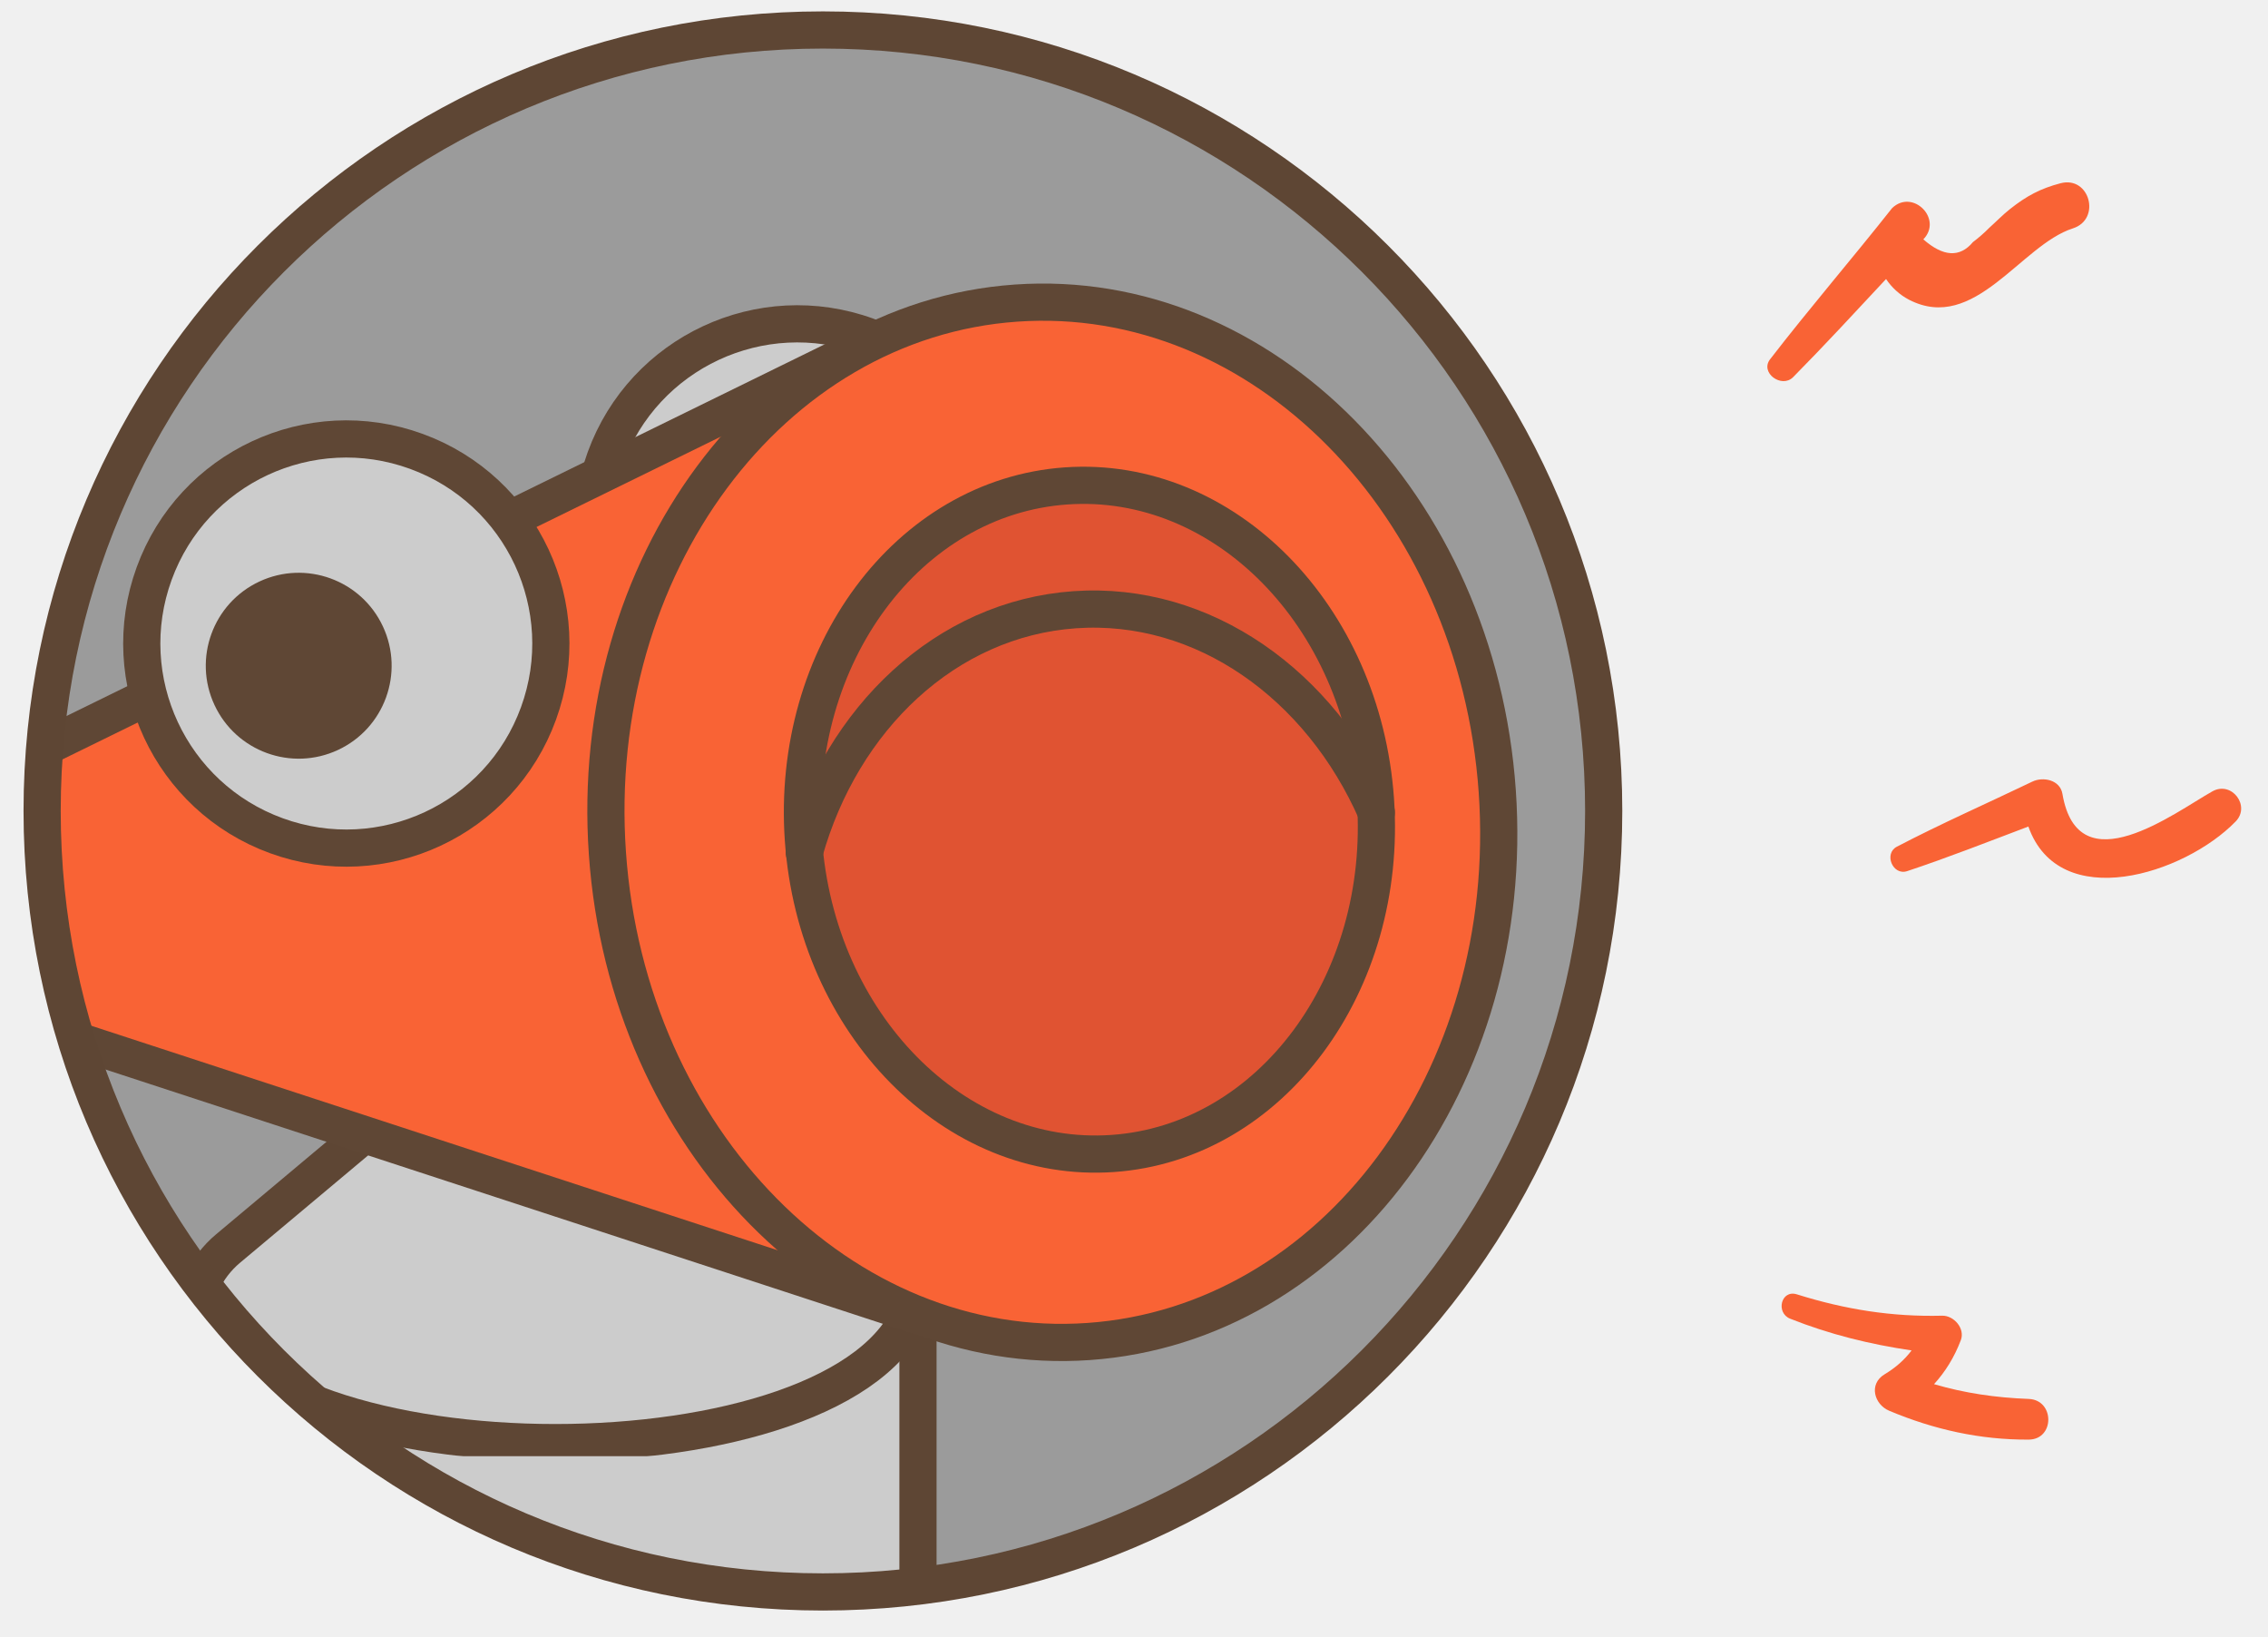
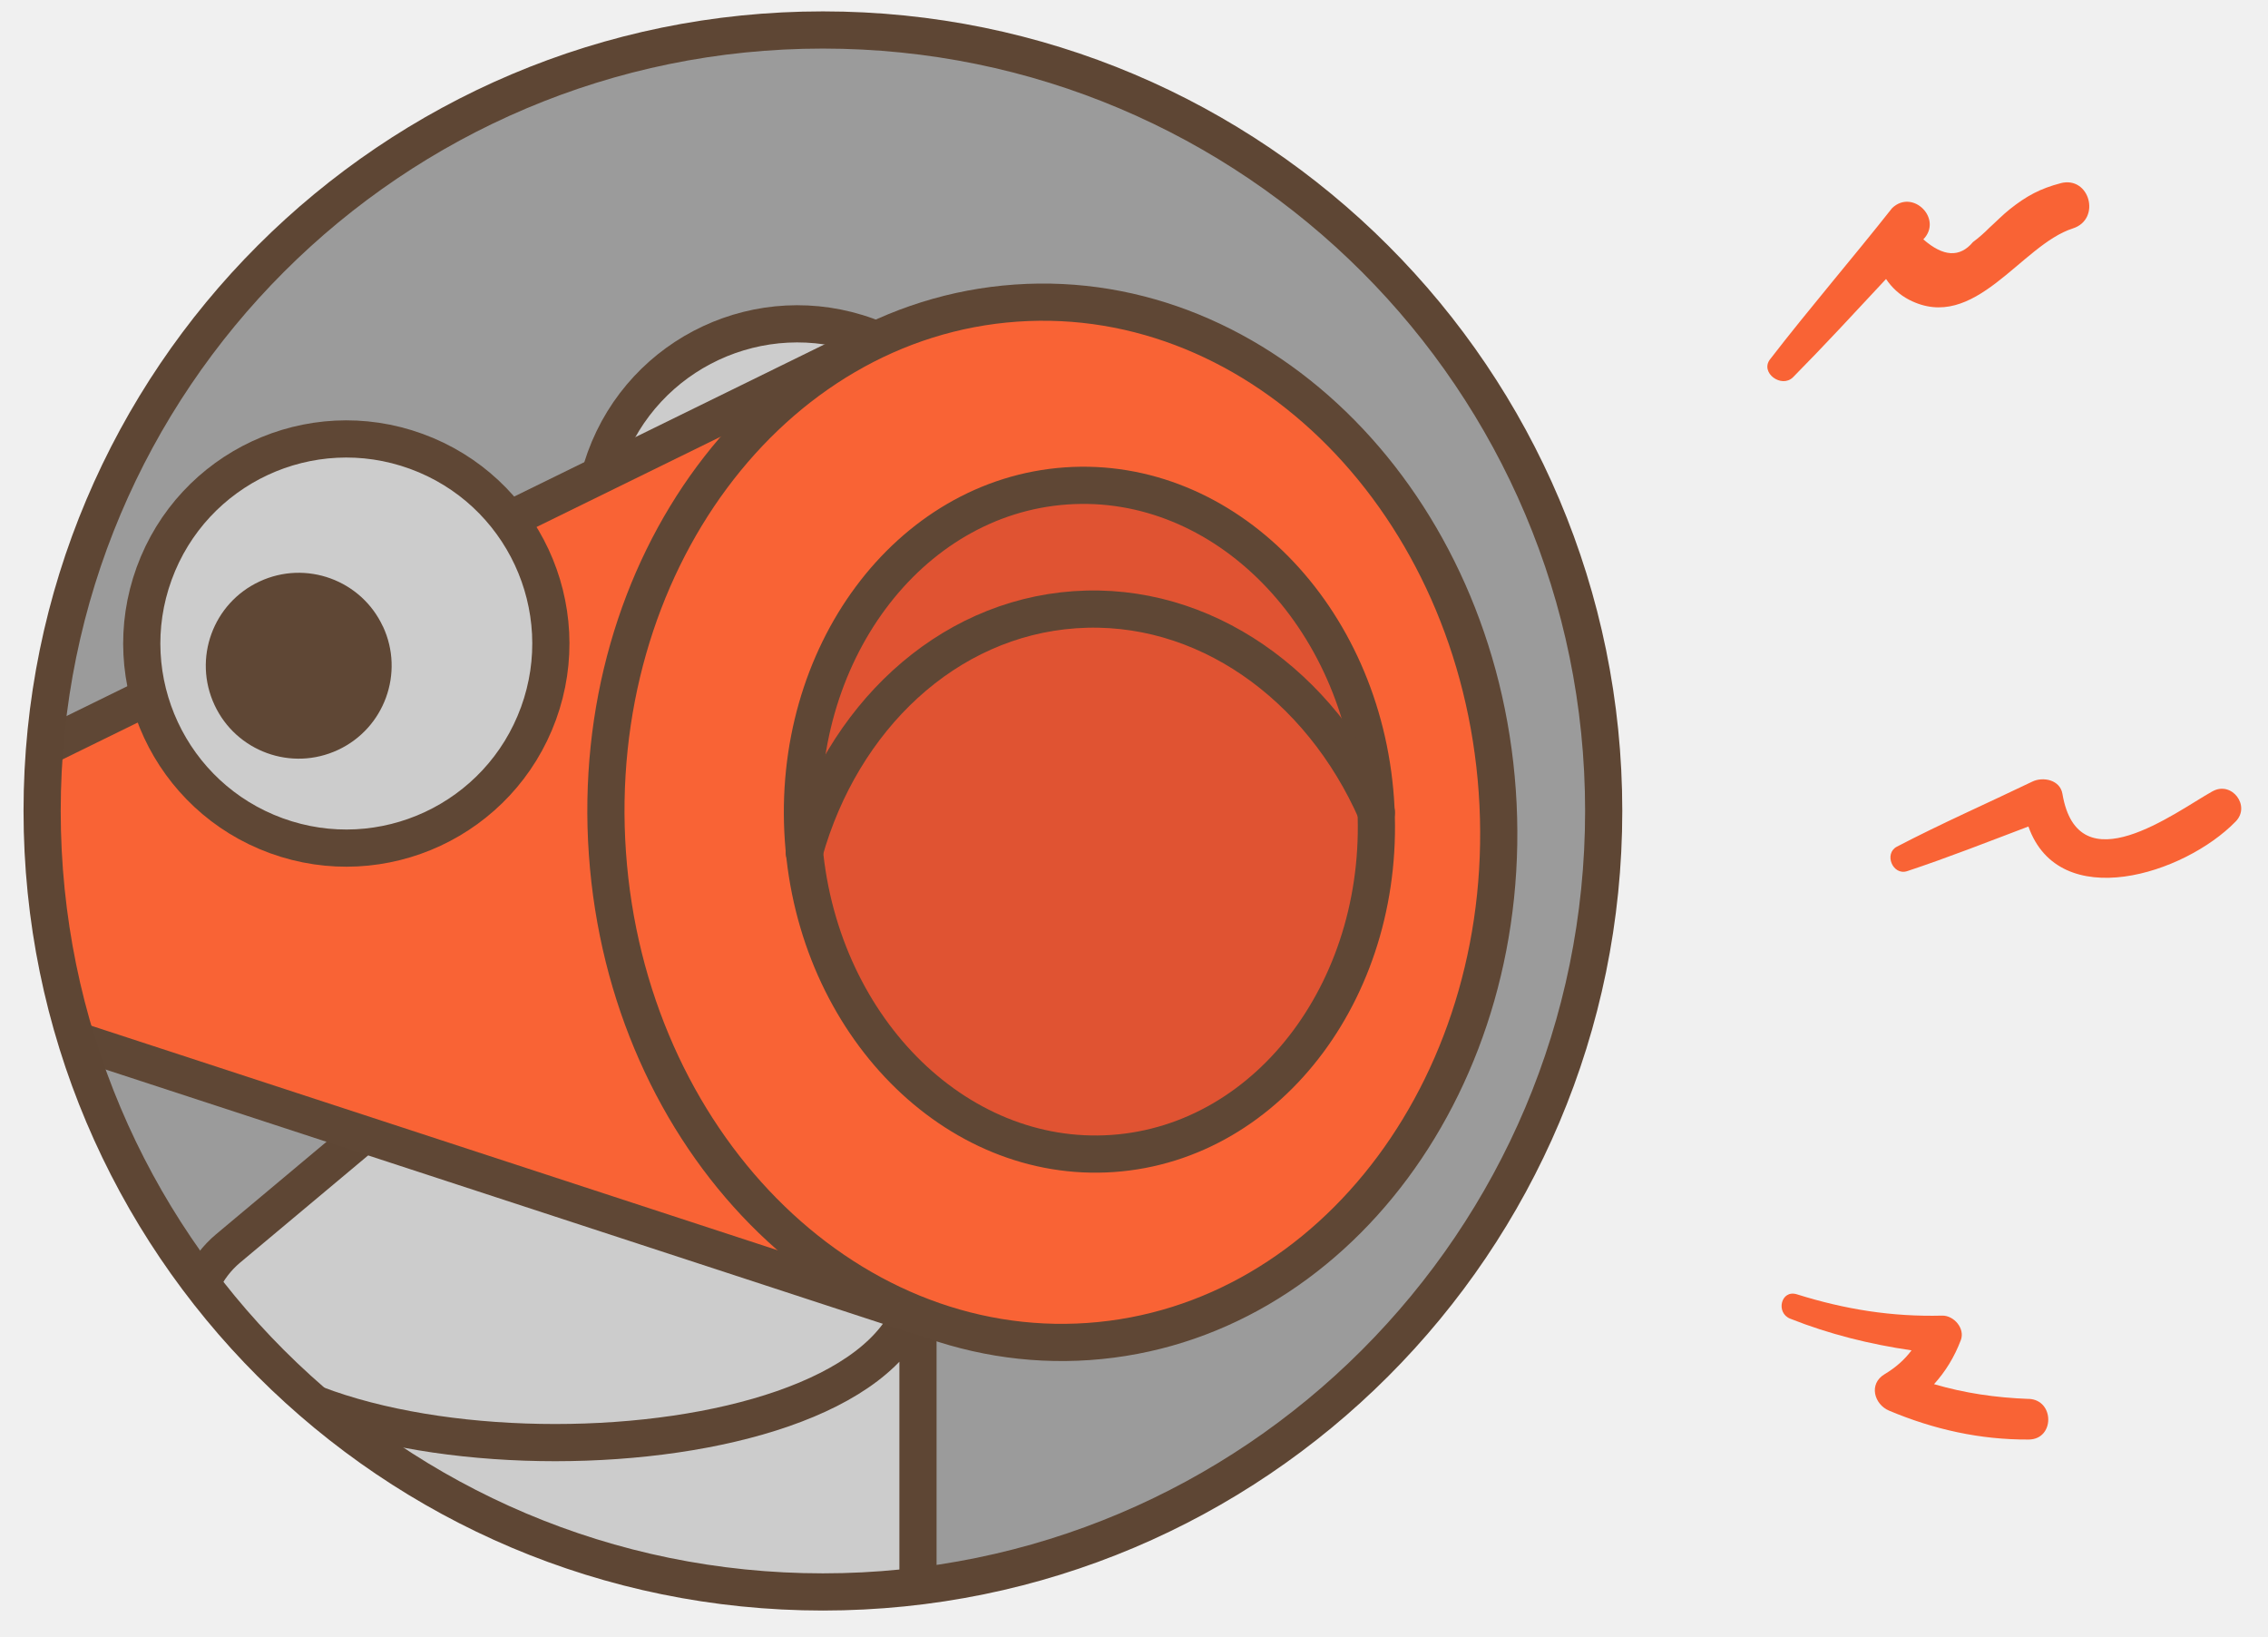
- <svg xmlns="http://www.w3.org/2000/svg" xmlns:xlink="http://www.w3.org/1999/xlink" width="61px" height="44px" viewBox="0 0 61 44" version="1.1">
+ <svg xmlns="http://www.w3.org/2000/svg" xmlns:xlink="http://www.w3.org/1999/xlink" width="61" height="44" viewBox="0 0 61 44">
  <defs>
-     <path id="path-1" d="M0.133,21.806 C0.133,33.404 9.535,42.807 21.133,42.807 L21.133,42.807 C32.731,42.807 42.133,33.404 42.133,21.806 L42.133,21.806 C42.133,10.209 32.731,0.807 21.133,0.807 L21.133,0.807 C9.535,0.807 0.133,10.209 0.133,21.806" />
-     <path id="path-3" d="M0.133,21.806 C0.133,33.404 9.535,42.807 21.133,42.807 L21.133,42.807 C32.731,42.807 42.133,33.404 42.133,21.806 L42.133,21.806 C42.133,10.209 32.731,0.807 21.133,0.807 L21.133,0.807 C9.535,0.807 0.133,10.209 0.133,21.806 L0.133,21.806 Z" />
+     <path id="a" d="M.133 21.806c0 11.598 9.402 21 21 21s21-9.402 21-21c0-11.597-9.402-21-21-21s-21 9.403-21 21" />
+     <path id="c" d="M.133 21.806c0 11.598 9.402 21 21 21s21-9.402 21-21c0-11.597-9.402-21-21-21s-21 9.403-21 21z" />
  </defs>
-   <g id="!airhorn" stroke="none" stroke-width="1" fill="none" fill-rule="evenodd">
-     <g id="Airhorn---Desktop" transform="translate(-19, -963)">
-       <g id="Group-2" transform="translate(20, 963)">
-         <g id="airhorn-counter">
-           <g id="Group-24">
-             <g id="Group-3">
-               <mask id="mask-2" fill="white">
-                 <use xlink:href="#path-1" />
-               </mask>
-               <g id="Clip-2" />
-               <path d="M43.363,21.806 C43.363,34.084 33.41,44.036 21.133,44.036 C8.856,44.036 -1.096,34.084 -1.096,21.806 C-1.096,9.53 8.856,-0.423 21.133,-0.423 C33.41,-0.423 43.363,9.53 43.363,21.806" id="Fill-1" fill="#9B9B9B" mask="url(#mask-2)" />
-             </g>
-             <mask id="mask-4" fill="white">
-               <use xlink:href="#path-3" />
-             </mask>
-             <g id="Clip-5" />
-             <path d="M17.262,43.273 L10.462,43.273 L10.462,21.831 L17.262,21.831 L17.262,43.273 Z" id="Fill-4" fill="#FF7555" mask="url(#mask-4)" />
-             <path d="M14.464,43.273 L17.262,43.273 L17.262,21.831 L14.464,21.831 L14.464,43.273 Z" id="Fill-6" fill="#F96335" mask="url(#mask-4)" />
-             <path d="M17.262,43.273 L10.462,43.273 L10.462,21.831 L17.262,21.831 L17.262,43.273 Z" id="Stroke-7" stroke="#5E4634" stroke-linecap="round" stroke-linejoin="round" mask="url(#mask-4)" />
-             <path d="M14.416,35.759 L14.416,25.633" id="Stroke-8" stroke="#5E4634" stroke-linecap="round" stroke-linejoin="round" mask="url(#mask-4)" />
-             <path d="M22.739,33.572 L17.484,29.17 L17.426,29.17 C16.805,29.663 16.131,30.095 15.42,30.508 C14.896,31.057 14.012,31.14 13.339,30.793 C13.306,30.776 13.274,30.754 13.241,30.735 C13.077,30.675 12.922,30.58 12.775,30.46 C12.733,30.434 12.689,30.41 12.646,30.384 C12.638,30.379 12.63,30.374 12.622,30.369 C12.616,30.366 12.61,30.363 12.603,30.36 C12.519,30.332 12.34,30.26 12.328,30.256 C11.768,30.065 11.363,29.668 11.187,29.17 L10.39,29.17 L5.134,33.572 C4.531,34.077 4.182,34.824 4.182,35.611 L4.182,68.279 C4.182,69.306 4.768,70.239 5.695,70.681 C7.33,71.46 10.209,72.5 13.937,72.5 C17.666,72.5 20.546,71.459 22.181,70.68 C23.107,70.238 23.691,69.305 23.691,68.279 L23.691,35.611 C23.691,34.824 23.342,34.077 22.739,33.572" id="Fill-9" fill="#CCCCCC" mask="url(#mask-4)" />
-             <path d="M17.483,29.169 L15.753,30.369 C14.931,30.939 13.86,31.003 12.976,30.537 L10.389,29.169 L5.134,33.572 C4.53,34.078 4.182,34.825 4.182,35.611 L4.182,68.279 C4.182,69.306 4.768,70.239 5.695,70.68 C7.329,71.46 10.209,72.501 13.936,72.501 C17.665,72.501 20.546,71.46 22.18,70.68 C23.106,70.237 23.69,69.305 23.69,68.279 L23.69,35.611 C23.69,34.825 23.342,34.078 22.738,33.572 L17.483,29.169 L17.483,29.169 Z" id="Stroke-10" stroke="#5E4634" stroke-linecap="round" stroke-linejoin="round" mask="url(#mask-4)" />
-             <path d="M4.32,35.14 C6.053,40.011 21.82,40.005 23.553,35.139" id="Stroke-11" stroke="#5E4634" stroke-linecap="round" stroke-linejoin="round" mask="url(#mask-4)" />
-             <path d="M25.806,16.159 C24.728,19.121 21.454,20.647 18.492,19.57 C15.531,18.492 14.004,15.217 15.081,12.256 C16.159,9.294 19.434,7.767 22.395,8.845 C25.357,9.923 26.884,13.197 25.806,16.159" id="Fill-12" fill="#CCCCCC" mask="url(#mask-4)" />
-             <path d="M25.611,16.088 C24.572,18.942 21.417,20.413 18.563,19.374 C15.71,18.336 14.239,15.18 15.277,12.327 C16.316,9.473 19.471,8.002 22.325,9.04 C25.178,10.079 26.65,13.234 25.611,16.088 L25.611,16.088 Z" id="Stroke-13" stroke="#5F4735" stroke-linecap="round" stroke-linejoin="round" mask="url(#mask-4)" />
-             <path d="M23.718,35.388 L0.256,27.715 C-3.155,26.6 -3.484,21.903 -0.261,20.324 L21.905,9.46" id="Fill-14" fill="#F96335" mask="url(#mask-4)" />
-             <path d="M39.27,21.274 C38.731,13.564 32.936,7.688 26.327,8.15 C19.718,8.612 14.798,15.237 15.337,22.948 C15.876,30.658 21.671,36.534 28.28,36.072 C34.889,35.61 39.809,28.984 39.27,21.274" id="Fill-15" fill="#F96335" mask="url(#mask-4)" />
-             <path d="M39.27,21.274 C38.731,13.564 32.936,7.688 26.327,8.15 C19.718,8.612 14.798,15.237 15.337,22.948 C15.876,30.658 21.671,36.534 28.28,36.072 C34.889,35.61 39.809,28.984 39.27,21.274 L39.27,21.274 Z" id="Stroke-16" stroke="#5F4735" stroke-linecap="round" stroke-linejoin="round" mask="url(#mask-4)" />
-             <path d="M20.608,22.579 C20.955,27.536 24.68,31.313 28.928,31.016 C33.177,30.719 36.34,26.46 35.994,21.503 C35.647,16.546 31.922,12.769 27.673,13.066 C23.425,13.363 20.261,17.622 20.608,22.579" id="Fill-17" fill="#E05332" mask="url(#mask-4)" />
-             <path d="M20.608,22.579 C20.955,27.536 24.68,31.313 28.928,31.016 C33.177,30.719 36.34,26.46 35.994,21.503 C35.647,16.546 31.922,12.769 27.673,13.066 C23.425,13.363 20.261,17.622 20.608,22.579 L20.608,22.579 Z" id="Stroke-18" stroke="#5F4735" stroke-linecap="round" stroke-linejoin="round" mask="url(#mask-4)" />
-             <path d="M20.632,22.919 C21.641,19.317 24.439,16.638 27.906,16.395 C31.373,16.153 34.517,18.417 36.018,21.843" id="Stroke-19" stroke="#5F4735" stroke-linecap="round" stroke-linejoin="round" mask="url(#mask-4)" />
-             <path d="M23.718,35.388 L0.256,27.715 C-3.155,26.6 -3.484,21.903 -0.261,20.324 L21.905,9.46" id="Stroke-20" stroke="#5F4735" stroke-linecap="round" stroke-linejoin="round" mask="url(#mask-4)" />
-             <path d="M13.483,19.185 C12.444,22.039 9.288,23.511 6.434,22.472 C3.579,21.433 2.107,18.277 3.146,15.423 C4.185,12.568 7.341,11.097 10.196,12.136 C13.05,13.175 14.522,16.331 13.483,19.185" id="Fill-21" fill="#CCCCCC" mask="url(#mask-4)" />
-             <path d="M13.483,19.185 C12.444,22.039 9.288,23.511 6.434,22.472 C3.579,21.433 2.107,18.277 3.146,15.423 C4.185,12.568 7.341,11.097 10.196,12.136 C13.05,13.175 14.522,16.331 13.483,19.185 L13.483,19.185 Z" id="Stroke-22" stroke="#5F4735" stroke-linecap="round" stroke-linejoin="round" mask="url(#mask-4)" />
-             <path d="M9.299,16.845 C9.882,18.096 9.341,19.583 8.09,20.166 C6.839,20.749 5.352,20.208 4.769,18.957 C4.186,17.706 4.727,16.22 5.978,15.636 C7.229,15.053 8.716,15.594 9.299,16.845" id="Fill-23" fill="#5F4735" mask="url(#mask-4)" />
-           </g>
-           <g id="Group-33">
-             <path d="M42.133,21.806 C42.133,33.404 32.731,42.806 21.133,42.806 C9.535,42.806 0.133,33.404 0.133,21.806 C0.133,10.209 9.535,0.806 21.133,0.806 C32.731,0.806 42.133,10.209 42.133,21.806 L42.133,21.806 Z" id="Stroke-25" stroke="#5E4634" stroke-linecap="round" stroke-linejoin="round" />
-             <path d="M54.418,4.928 C53.881,5.069 53.505,5.269 53.06,5.622 C52.864,5.777 52.692,5.957 52.506,6.123 C52.368,6.263 52.221,6.391 52.064,6.51 C51.712,6.931 51.267,6.907 50.73,6.436 C51.263,5.886 50.443,5.066 49.89,5.596 C48.81,6.963 47.672,8.283 46.607,9.662 C46.33,10.023 46.919,10.451 47.227,10.142 C48.079,9.28 48.9,8.389 49.727,7.503 C49.88,7.729 50.087,7.926 50.35,8.062 C52.109,8.964 53.352,6.588 54.752,6.141 C55.52,5.896 55.206,4.72 54.418,4.928" id="Fill-27" fill="#F96335" />
-             <path d="M53.563,37.616 C52.667,37.582 51.841,37.46 51.018,37.219 C51.322,36.884 51.561,36.501 51.738,36.037 C51.859,35.721 51.55,35.37 51.236,35.378 C49.883,35.412 48.62,35.209 47.329,34.804 C46.903,34.67 46.752,35.301 47.149,35.459 C48.206,35.88 49.297,36.148 50.414,36.312 C50.224,36.564 49.991,36.771 49.686,36.955 C49.254,37.216 49.406,37.764 49.814,37.935 C51.017,38.44 52.257,38.717 53.563,38.71 C54.269,38.706 54.265,37.642 53.563,37.616" id="Fill-29" fill="#F96335" />
-             <path d="M58.506,21.278 C57.497,21.843 54.893,23.836 54.471,21.346 C54.407,20.968 53.95,20.878 53.662,21.017 C52.447,21.601 51.213,22.143 50.018,22.767 C49.66,22.953 49.906,23.552 50.295,23.424 C51.394,23.059 52.472,22.634 53.555,22.225 C54.385,24.569 57.745,23.514 59.131,22.088 C59.539,21.668 59.021,20.99 58.506,21.278" id="Fill-31" fill="#F96335" />
-           </g>
-         </g>
-       </g>
+   <g fill="none" fill-rule="evenodd">
+     <g transform="translate(1)">
+       <mask id="b" fill="#fff">
+         <use xlink:href="#a" />
+       </mask>
+       <path d="M43.363 21.806c0 12.277-9.953 22.23-22.23 22.23-12.277 0-22.23-9.953-22.23-22.23 0-12.277 9.953-22.23 22.23-22.23 12.277 0 22.23 9.954 22.23 22.23" fill="#9B9B9B" mask="url(#b)" />
+       <mask id="d" fill="#fff">
+         <use xlink:href="#c" />
+       </mask>
+       <path d="M17.262 43.273h-6.8V21.83h6.8v21.443z" fill="#FF7555" mask="url(#d)" />
+       <path d="M14.464 43.273h2.798V21.83h-2.798v21.443z" fill="#F96335" mask="url(#d)" />
+       <path d="M17.262 43.273h-6.8V21.83h6.8v21.443zM14.416 35.76V25.632" stroke="#5E4634" stroke-linecap="round" stroke-linejoin="round" mask="url(#d)" />
+       <path d="M22.74 33.572l-5.256-4.402h-.058c-.62.493-1.295.925-2.006 1.338-.524.55-1.408.632-2.08.285-.034-.017-.066-.04-.1-.058-.163-.06-.318-.155-.465-.275-.042-.026-.086-.05-.13-.076l-.023-.015-.02-.01c-.083-.028-.262-.1-.274-.104-.56-.19-.965-.588-1.14-1.086h-.798l-5.256 4.402c-.603.505-.952 1.252-.952 2.04v32.667c0 1.026.586 1.96 1.513 2.4 1.635.78 4.514 1.82 8.242 1.82 3.73 0 6.61-1.04 8.244-1.82.927-.442 1.51-1.375 1.51-2.4V35.61c0-.786-.348-1.533-.95-2.038" fill="#CCC" mask="url(#d)" />
+       <path d="M17.483 29.17l-1.73 1.2c-.822.57-1.893.633-2.777.166L10.39 29.17l-5.256 4.4c-.604.508-.952 1.255-.952 2.04v32.67c0 1.026.586 1.96 1.513 2.4 1.634.78 4.514 1.82 8.24 1.82 3.73 0 6.61-1.04 8.245-1.82.926-.443 1.51-1.375 1.51-2.4V35.61c0-.785-.348-1.532-.952-2.038l-5.255-4.403zM4.32 35.14c1.733 4.87 17.5 4.865 19.233 0" stroke="#5E4634" stroke-linecap="round" stroke-linejoin="round" mask="url(#d)" />
+       <path d="M25.806 16.16c-1.078 2.96-4.352 4.487-7.314 3.41-2.96-1.078-4.488-4.353-3.41-7.314 1.077-2.962 4.352-4.49 7.313-3.41 2.962 1.077 4.49 4.35 3.41 7.313" fill="#CCC" mask="url(#d)" />
+       <path d="M25.61 16.088c-1.038 2.854-4.193 4.325-7.047 3.286-2.853-1.038-4.324-4.194-3.286-7.047 1.04-2.854 4.194-4.325 7.048-3.287 2.853 1.04 4.325 4.194 3.286 7.048z" stroke="#5F4735" stroke-linecap="round" stroke-linejoin="round" mask="url(#d)" />
+       <path d="M23.718 35.388L.256 27.715c-3.41-1.115-3.74-5.812-.517-7.39L21.904 9.46" fill="#F96335" mask="url(#d)" />
+       <path d="M39.27 21.274c-.54-7.71-6.334-13.586-12.943-13.124-6.61.462-11.53 7.087-10.99 14.798.54 7.71 6.334 13.586 12.943 13.124 6.61-.462 11.53-7.088 10.99-14.798" fill="#F96335" mask="url(#d)" />
+       <path d="M39.27 21.274c-.54-7.71-6.334-13.586-12.943-13.124-6.61.462-11.53 7.087-10.99 14.798.54 7.71 6.334 13.586 12.943 13.124 6.61-.462 11.53-7.088 10.99-14.798z" stroke="#5F4735" stroke-linecap="round" stroke-linejoin="round" mask="url(#d)" />
+       <path d="M20.608 22.58c.347 4.956 4.072 8.733 8.32 8.436 4.25-.297 7.412-4.556 7.066-9.513-.347-4.957-4.072-8.734-8.32-8.437-4.25.297-7.413 4.556-7.066 9.513" fill="#E05332" mask="url(#d)" />
+       <path d="M20.608 22.58c.347 4.956 4.072 8.733 8.32 8.436 4.25-.297 7.412-4.556 7.066-9.513-.347-4.957-4.072-8.734-8.32-8.437-4.25.297-7.413 4.556-7.066 9.513z" stroke="#5F4735" stroke-linecap="round" stroke-linejoin="round" mask="url(#d)" />
+       <path d="M20.632 22.92c1.01-3.603 3.807-6.282 7.274-6.525 3.467-.242 6.61 2.022 8.112 5.448" stroke="#5F4735" stroke-linecap="round" stroke-linejoin="round" mask="url(#d)" />
+       <path d="M23.718 35.388L.256 27.715c-3.41-1.115-3.74-5.812-.517-7.39L21.904 9.46" stroke="#5F4735" stroke-linecap="round" stroke-linejoin="round" mask="url(#d)" />
+       <path d="M13.483 19.185c-1.04 2.854-4.195 4.326-7.05 3.287-2.854-1.04-4.326-4.195-3.287-7.05 1.04-2.854 4.195-4.325 7.05-3.286 2.854 1.04 4.326 4.195 3.287 7.05" fill="#CCC" mask="url(#d)" />
+       <path d="M13.483 19.185c-1.04 2.854-4.195 4.326-7.05 3.287-2.854-1.04-4.326-4.195-3.287-7.05 1.04-2.854 4.195-4.325 7.05-3.286 2.854 1.04 4.326 4.195 3.287 7.05z" stroke="#5F4735" stroke-linecap="round" stroke-linejoin="round" mask="url(#d)" />
+       <path d="M9.3 16.845c.582 1.25.04 2.738-1.21 3.32-1.25.584-2.738.043-3.32-1.208-.584-1.25-.043-2.737 1.208-3.32 1.25-.584 2.738-.043 3.32 1.208" fill="#5F4735" mask="url(#d)" />
    </g>
+     <path d="M43.133 21.806c0 11.598-9.402 21-21 21s-21-9.4-21-21c0-11.598 9.402-21 21-21s21 9.402 21 21z" stroke="#5E4634" stroke-linecap="round" stroke-linejoin="round" />
+     <path d="M55.418 4.928c-.537.14-.913.34-1.358.694-.196.155-.368.335-.554.502-.138.14-.285.268-.442.386-.352.42-.797.397-1.334-.074.533-.55-.287-1.37-.84-.84-1.08 1.367-2.218 2.687-3.283 4.066-.277.36.312.79.62.48.852-.862 1.673-1.753 2.5-2.64.153.227.36.425.623.56 1.76.902 3.002-1.474 4.402-1.92.768-.247.454-1.423-.334-1.215M54.563 37.616c-.896-.034-1.722-.156-2.545-.397.304-.336.543-.72.72-1.183.12-.316-.188-.667-.502-.66-1.353.035-2.616-.168-3.907-.573-.427-.134-.578.497-.18.655 1.056.42 2.147.688 3.264.852-.19.252-.423.46-.728.643-.432.26-.28.81.128.98 1.203.505 2.443.782 3.75.775.705-.004.7-1.068 0-1.094M59.506 21.278c-1.01.565-3.613 2.558-4.035.068-.063-.378-.52-.468-.808-.33-1.215.585-2.45 1.127-3.644 1.75-.358.187-.112.786.277.658 1.1-.365 2.177-.79 3.26-1.2.83 2.345 4.19 1.29 5.576-.136.41-.42-.11-1.098-.624-.81" fill="#F96335" />
  </g>
</svg>
